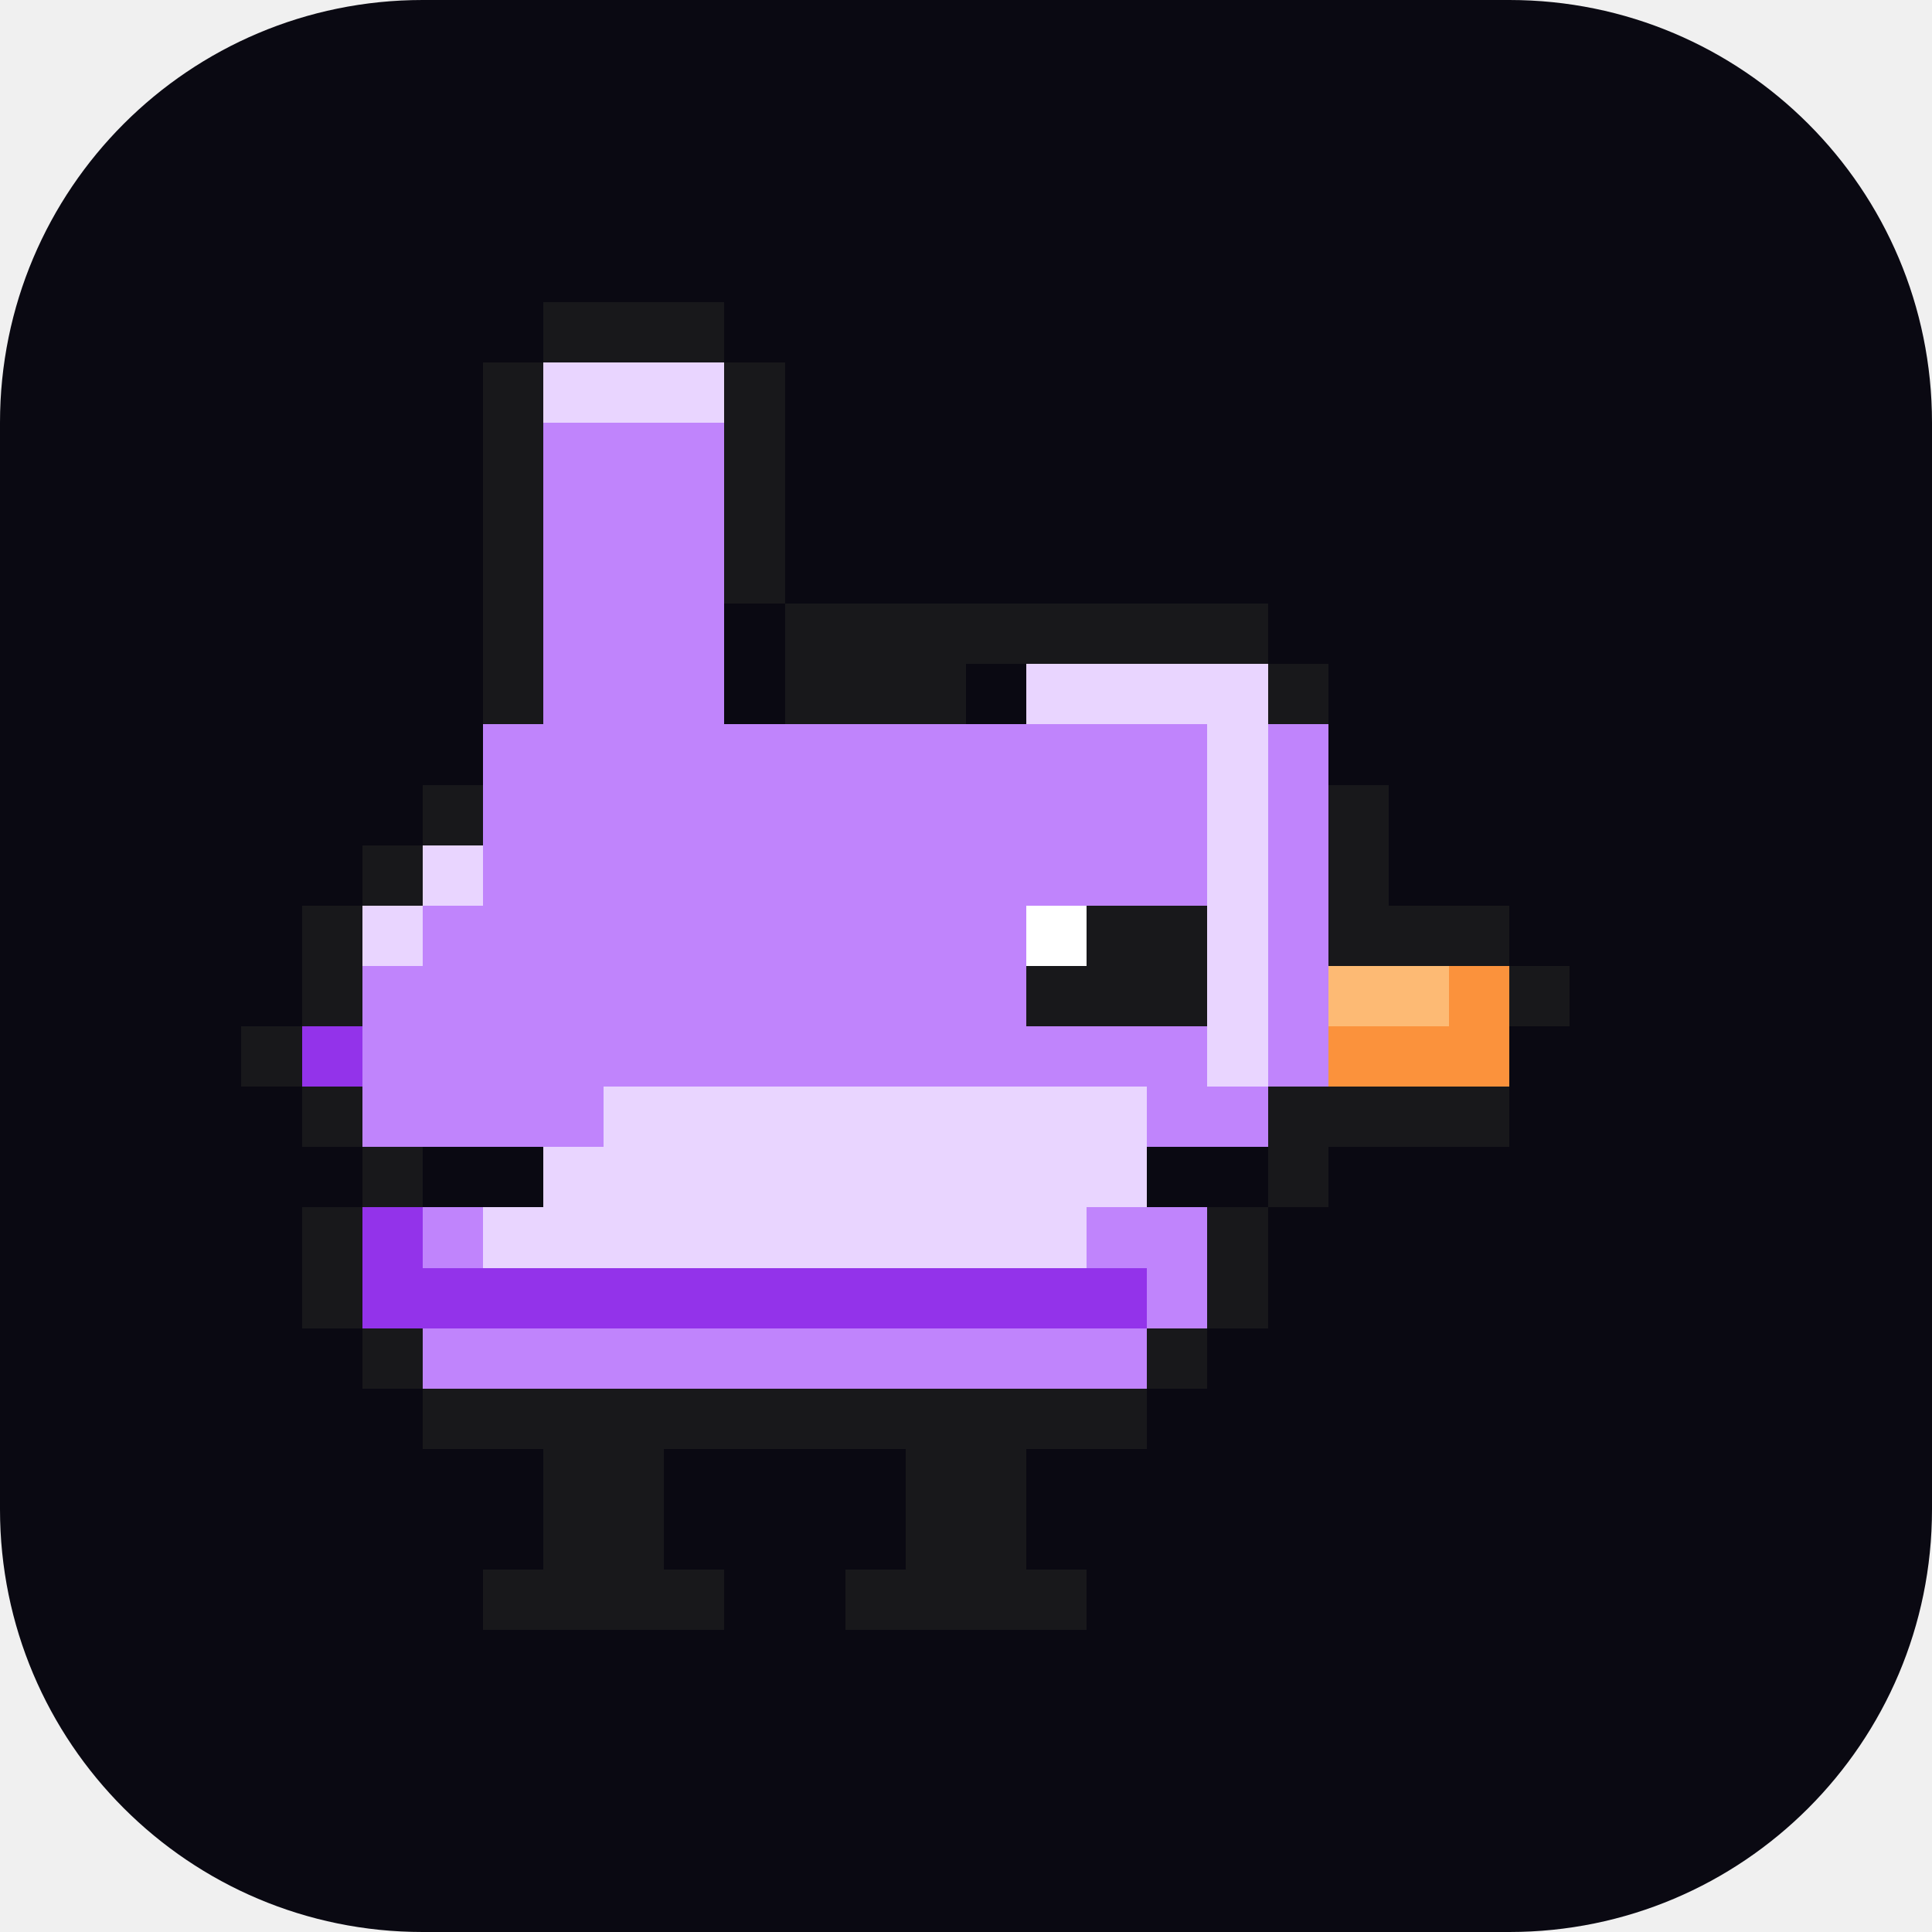
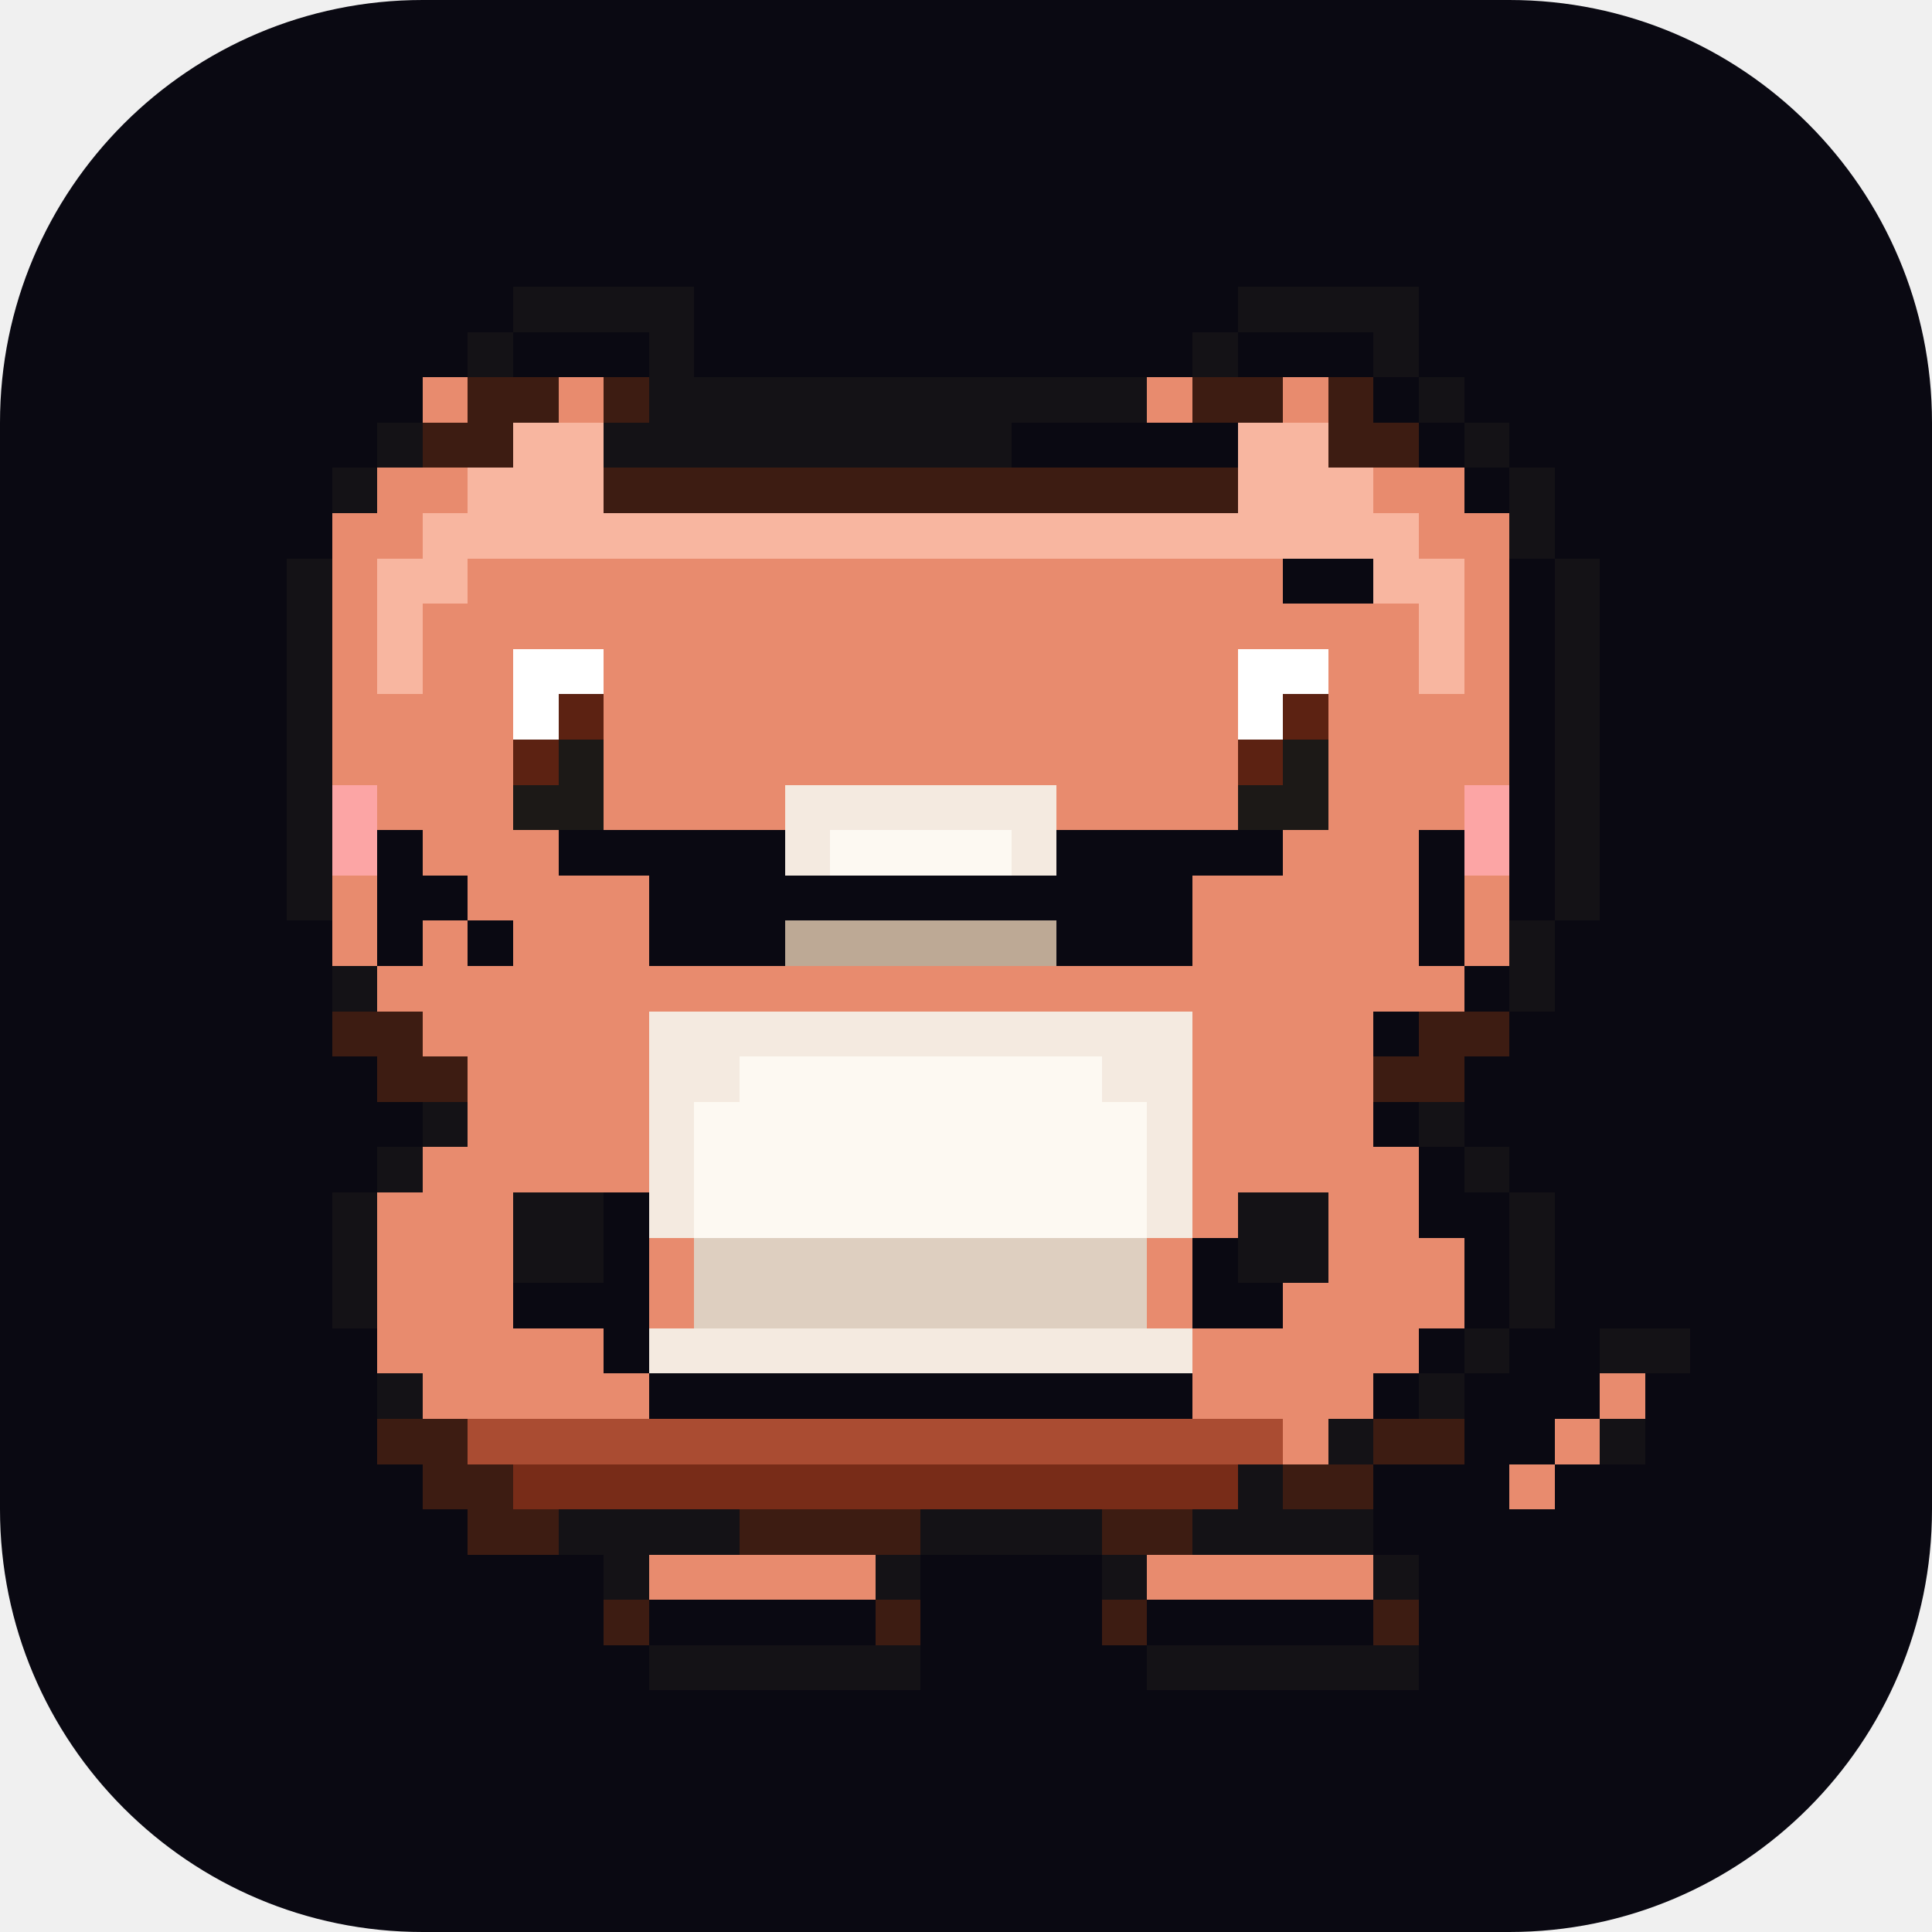
<svg xmlns="http://www.w3.org/2000/svg" viewBox="0 0 512 512" width="512" height="512">
  <rect width="512" height="512" rx="112" fill="#0A0912" />
-   <g transform="translate(64, 64) scale(16)" shape-rendering="crispEdges">
-     <rect x="5" y="20" width="2" height="2" fill="#18181B" />
-     <rect x="11" y="20" width="2" height="2" fill="#18181B" />
-     <rect x="4" y="22" width="4" height="1" fill="#18181B" />
-     <rect x="10" y="22" width="4" height="1" fill="#18181B" />
-     <path d="       M 5 1 h 3 v 1 h -3 z       M 4 2 h 1 v 6 h -1 z       M 8 2 h 1 v 4 h -1 z       M 3 9 h 1 v 1 h -1 z       M 2 10 h 1 v 1 h -1 z       M 1 11 h 1 v 2 h -1 z       M 0 13 h 1 v 1 h -1 z       M 1 14 h 1 v 1 h -1 z       M 2 15 h 1 v 1 h -1 z       M 1 16 h 1 v 2 h -1 z       M 2 18 h 1 v 1 h -1 z       M 3 19 h 12 v 1 h -12 z       M 15 18 h 1 v 1 h -1 z       M 16 16 h 1 v 2 h -1 z       M 17 14 h 1 v 2 h -1 z       M 18 9 h 1 v 5 h -1 z       M 17 7 h 1 v 2 h -1 z       M 12 6 h 5 v 1 h -5 z       M 9 6 h 3 v 2 h -3 z       M 18 11 h 3 v 1 h -3 z       M 21 12 h 1 v 1 h -1 z       M 18 14 h 3 v 1 h -3 z     " fill="#18181B" />
-     <path d="       M 5 3 h 3 v 6 h -3 z       M 4 8 h 14 v 6 h -14 z       M 2 11 h 15 v 4 h -15 z       M 2 16 h 14 v 2 h -14 z       M 3 18 h 12 v 1 h -12 z     " fill="#C084FC" />
-     <path d="       M 5 2 h 3 v 1 h -3 z       M 13 7 h 4 v 1 h -4 z       M 3 10 h 1 v 1 h -1 z       M 2 11 h 1 v 1 h -1 z       M 16 8 h 1 v 6 h -1 z       M 6 14 h 9 v 1 h -9 z       M 5 15 h 10 v 1 h -10 z       M 4 16 h 10 v 1 h -10 z     " fill="#E9D5FF" />
-     <path d="       M 1 13 h 1 v 1 h -1 z       M 2 16 h 1 v 2 h -1 z       M 3 17 h 12 v 1 h -12 z     " fill="#9333EA" />
-     <rect x="18" y="12" width="3" height="2" fill="#FB923C" />
-     <rect x="18" y="12" width="2" height="1" fill="#FDBA74" />
-     <rect x="13" y="11" width="3" height="2" fill="#18181B" />
-     <rect x="13" y="11" width="1" height="1" fill="#FFFFFF" />
+   <g transform="translate(64, 64) scale(12)" shape-rendering="crispEdges">
+     <path d="M6 1h4v1h-4zM22 1h4v1h-4zM5 2h1v1h-1zM9 2h1v1h-1zM21 2h1v1h-1zM25 2h1v1h-1zM4 3h1v1h-1zM8 3h14v1h-14zM26 3h1v1h-1zM3 4h1v1h-1zM7 4h10v1h-10zM27 4h1v1h-1zM2 5h1v2h-1zM28 5h1v2h-1zM1 7h1v2h-1zM29 7h1v2h-1zM1 9h1v6h-1zM29 9h1v6h-1zM2 15h1v2h-1zM28 15h1v2h-1zM3 17h1v1h-1zM27 17h1v1h-1zM4 18h1v1h-1zM26 18h1v1h-1zM4 19h1v1h-1zM26 19h1v1h-1zM3 20h1v1h-1zM27 20h1v1h-1zM2 21h1v3h-1zM28 21h1v3h-1zM3 24h1v1h-1zM27 24h1v1h-1zM30 24h2v1h-2zM3 25h1v1h-1zM26 25h1v1h-1zM30 25h1v2h-1zM4 26h1v1h-1zM24 26h1v1h-1zM5 27h1v1h-1zM22 27h1v1h-1zM6 28h5v1h-5zM15 28h4v1h-4zM21 28h4v1h-4zM8 29h1v2h-1zM14 29h1v2h-1zM19 29h1v2h-1zM25 29h1v2h-1zM9 31h6v1h-6zM20 31h6v1h-6z" fill="#141216" />
+     <path d="M5 3h4v1h-4zM21 3h4v1h-4zM4 4h4v1h-4zM22 4h4v1h-4zM7 5h18v1h-18zM2 17h2v1h-2zM26 17h2v1h-2zM3 18h2v1h-2zM25 18h2v1h-2zM3 26h2v1h-2zM25 26h2v1h-2zM4 27h2v1h-2zM23 27h2v1h-2zM5 28h2v1h-2zM11 28h4v1h-4zM19 28h2v1h-2zM8 30h1v1h-1zM14 30h1v1h-1zM19 30h1v1h-1zM25 30h1v1h-1z" fill="#3D1C12" />
+     <path d="M6 4h2v1h-2zM22 4h2v1h-2zM5 5h3v1h-3zM22 5h3v1h-3zM4 6h22v1h-22zM3 7h2v1h-2zM25 7h2v1h-2zM3 8h1v1h-1zM26 8h1v1h-1zM3 9h1v1h-1zM26 9h1v1h-1zM29 26h1v1h-1z" fill="#F8B6A0" />
+     <path d="M4 3h1v1h-1zM7 3h1v1h-1zM20 3h1v1h-1zM23 3h1v1h-1zM3 5h2v1h-2zM25 5h2v1h-2zM2 6h2v1h-2zM26 6h2v1h-2zM2 7h1v1h-1zM5 7h18v1h-18zM27 7h1v1h-1zM2 8h1v1h-1zM4 8h22v1h-22zM27 8h1v1h-1zM2 9h1v1h-1zM4 9h2v1h-2zM8 9h14v1h-14zM24 9h2v1h-2zM27 9h1v1h-1zM2 10h1v1h-1zM3 10h3v1h-3zM8 10h14v1h-14zM24 10h4v1h-4zM2 11h1v1h-1zM3 11h3v1h-3zM8 11h14v1h-14zM24 11h4v1h-4zM2 12h1v1h-1zM3 12h3v1h-3zM8 12h14v1h-14zM24 12h4v1h-4zM2 13h1v1h-1zM4 13h3v1h-3zM23 13h3v1h-3zM27 13h1v1h-1zM2 14h1v1h-1zM5 14h4v1h-4zM21 14h5v1h-5zM27 14h1v1h-1zM2 15h1v1h-1zM4 15h1v1h-1zM6 15h3v1h-3zM21 15h5v1h-5zM27 15h1v1h-1zM3 16h24v1h-24zM4 17h5v1h-5zM21 17h4v1h-4zM5 18h4v1h-4zM21 18h4v1h-4zM5 19h4v1h-4zM21 19h4v1h-4zM4 20h5v1h-5zM21 20h5v1h-5zM3 21h4v1h-4zM21 21h5v1h-5zM3 22h3v1h-3zM9 22h1v1h-1zM20 22h1v1h-1zM23 22h4v1h-4zM3 23h3v1h-3zM9 23h1v1h-1zM20 23h1v1h-1zM23 23h4v1h-4zM3 24h5v1h-5zM21 24h5v1h-5zM30 25h1v1h-1zM4 25h5v1h-5zM21 25h4v1h-4zM29 26h1v1h-1zM5 26h4v1h-4zM21 26h3v1h-3zM28 27h1v1h-1zM9 29h5v1h-5zM20 29h5v1h-5z" fill="#E88B6E" />
+     <path d="M6 9h2v1h-2zM22 9h2v1h-2zM6 10h1v1h-1zM22 10h1v1h-1z" fill="#FFFFFF" />
+     <path d="M7 10h1v1h-1zM23 10h1v1h-1zM6 11h1v1h-1zM22 11h1v1h-1z" fill="#5C2212" />
+     <path d="M7 11h1v1h-1zM23 11h1v1h-1zM6 12h2v1h-2zM22 12h2v1h-2zM14 13h2v1h-2z" fill="#1C1917" />
+     <path d="M2 12h1v2h-1zM27 12h1v2h-1z" fill="#FCA5A5" />
+     <path d="M12 12h6v1h-6zM12 13h1v1h-1zM17 13h1v1h-1zM9 17h12v1h-12zM9 18h2v1h-2zM19 18h2v1h-2zM9 19h1v1h-1zM20 19h1v1h-1zM9 20h1v1h-1zM20 20h1v1h-1zM9 21h1v1h-1zM20 21h1v1h-1zM9 24h12v1h-12z" fill="#F4EAE0" />
+     <path d="M13 13h4v1h-4zM11 18h8v1h-8zM10 19h10v1h-10zM10 20h10v1h-10zM10 21h10v1h-10z" fill="#FDF9F2" />
+     <path d="M10 22h10v1h-10zM10 23h10v1h-10z" fill="#DECFC0" />
+     <path d="M12 15h6v1h-6z" fill="#BDA995" />
+     <path d="M6 21h2v1h-2zM22 21h2v1h-2zM6 22h2v1h-2zM22 22h2v1h-2z" fill="#141216" />
+     <path d="M5 26h18v1h-18z" fill="#AA4C32" />
+     <path d="M6 27h16v1h-16z" fill="#782C18" />
  </g>
</svg>
